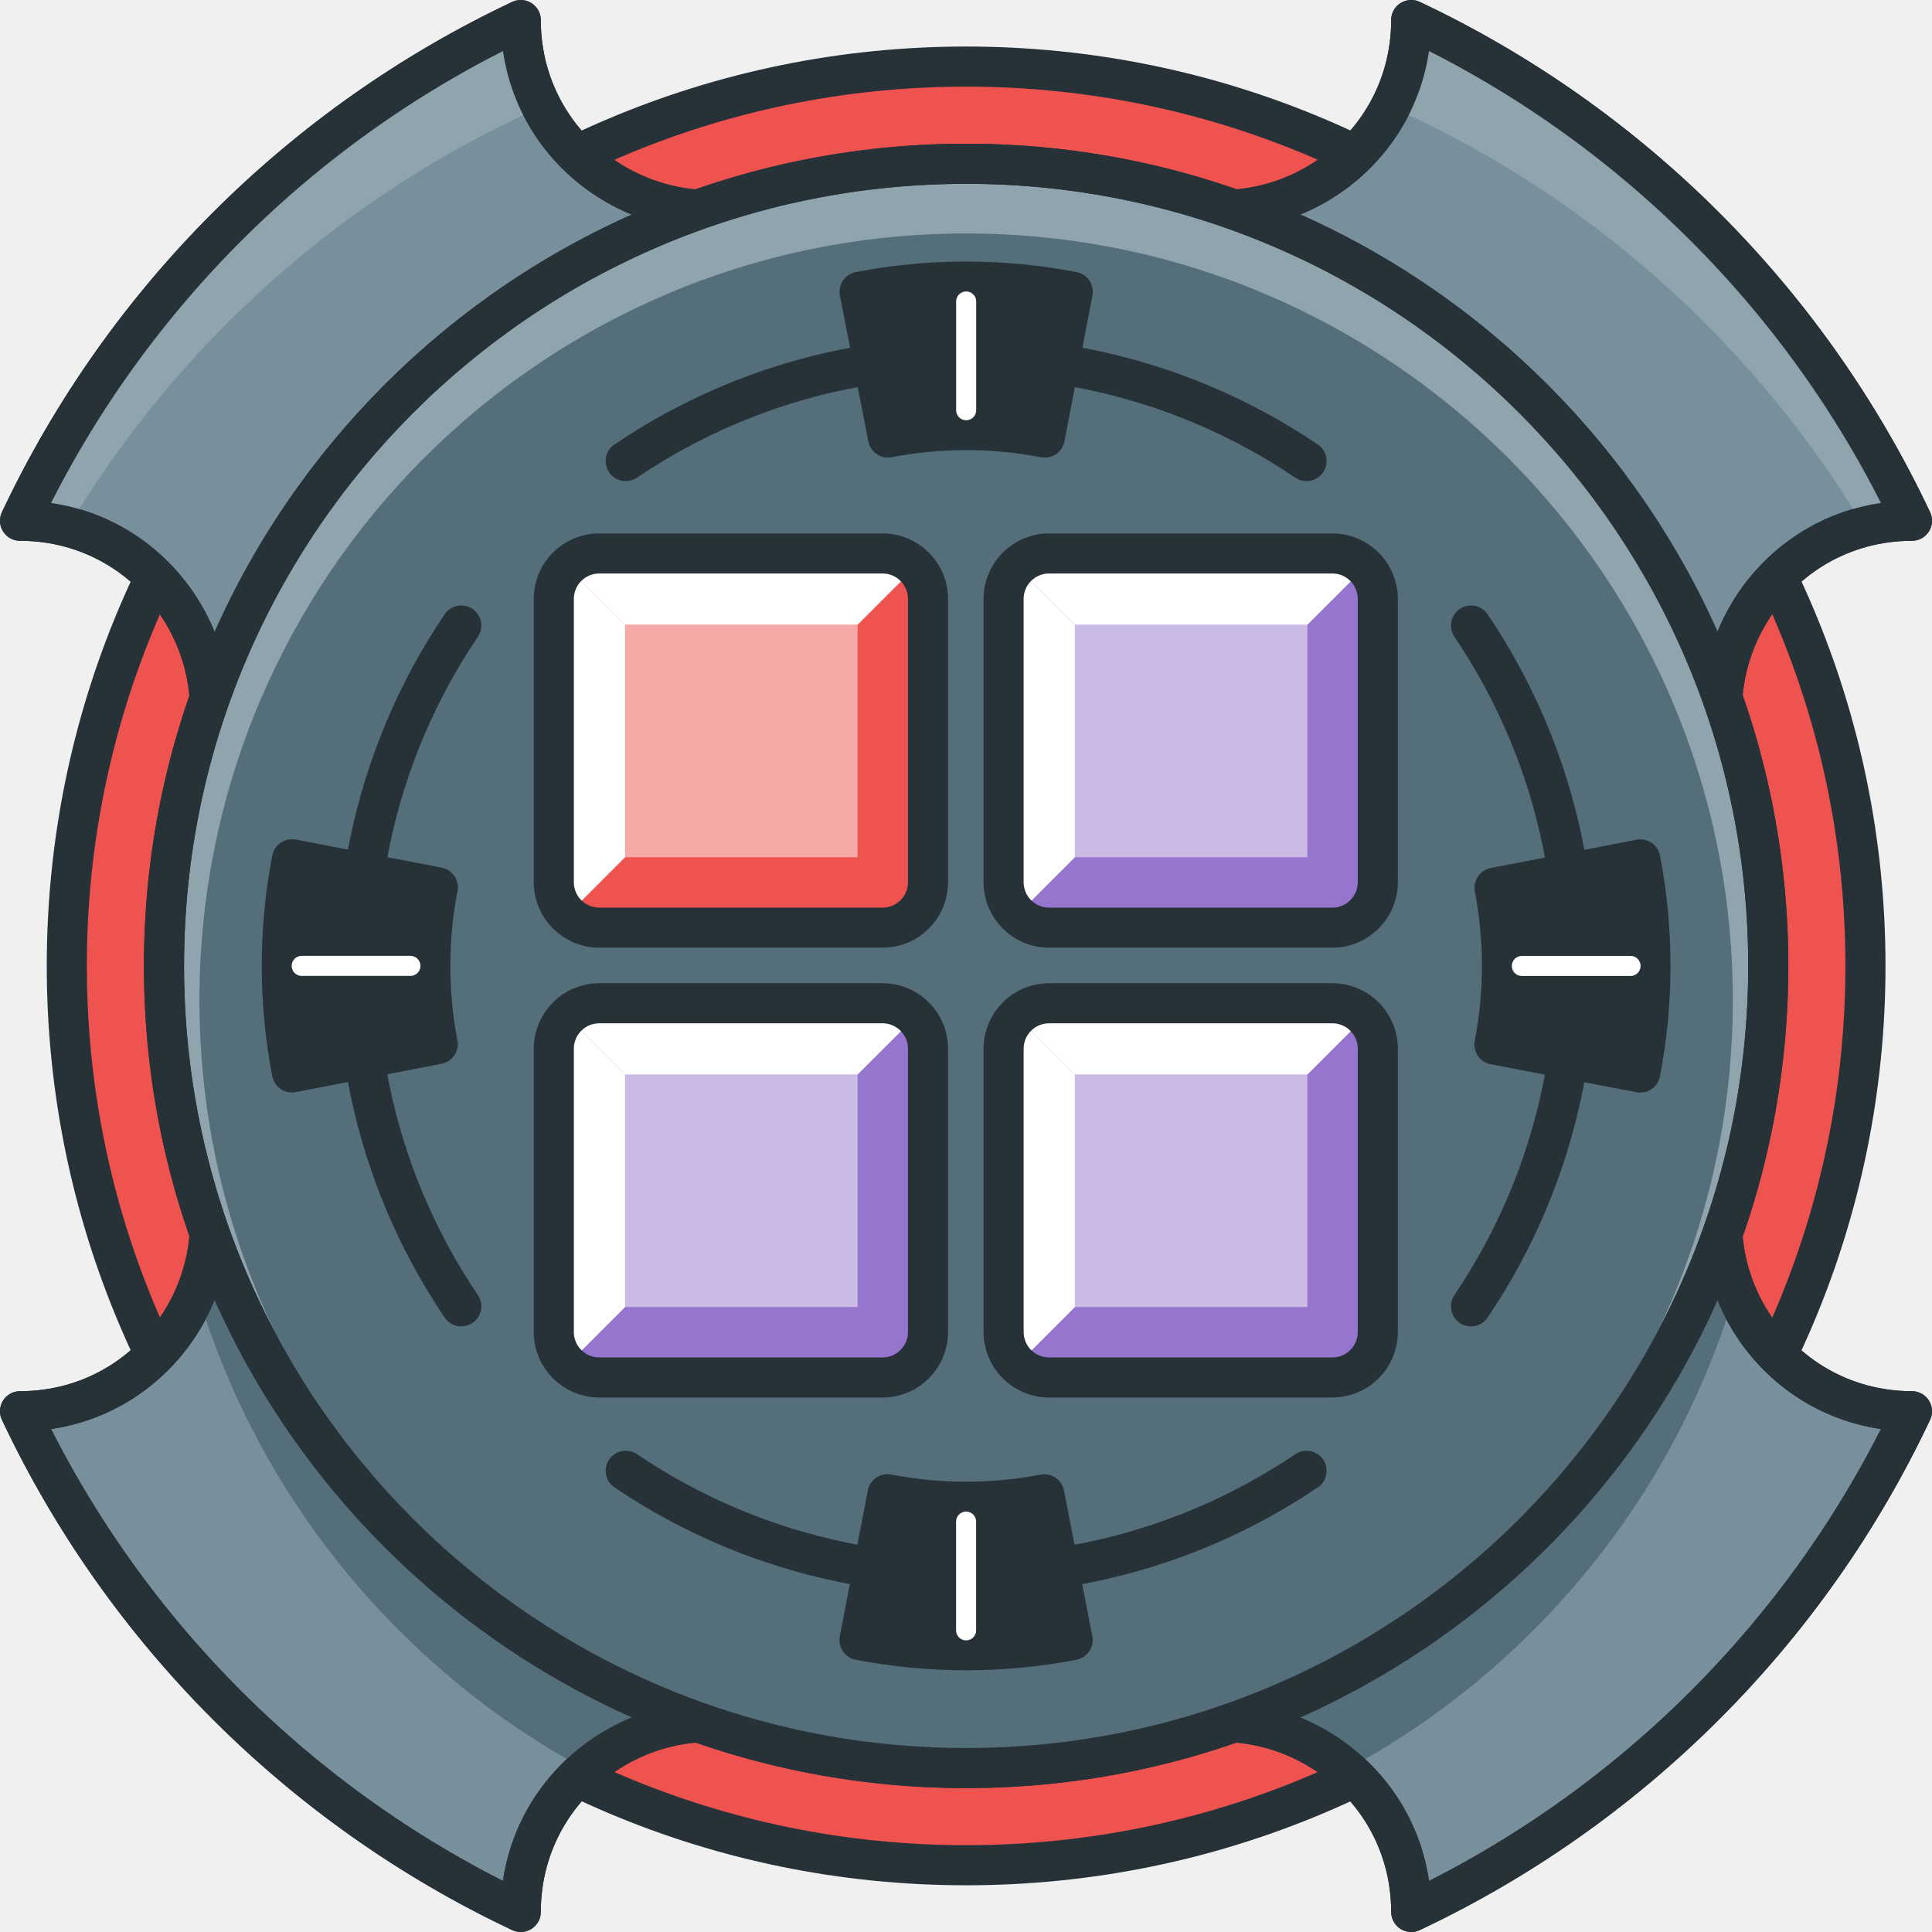
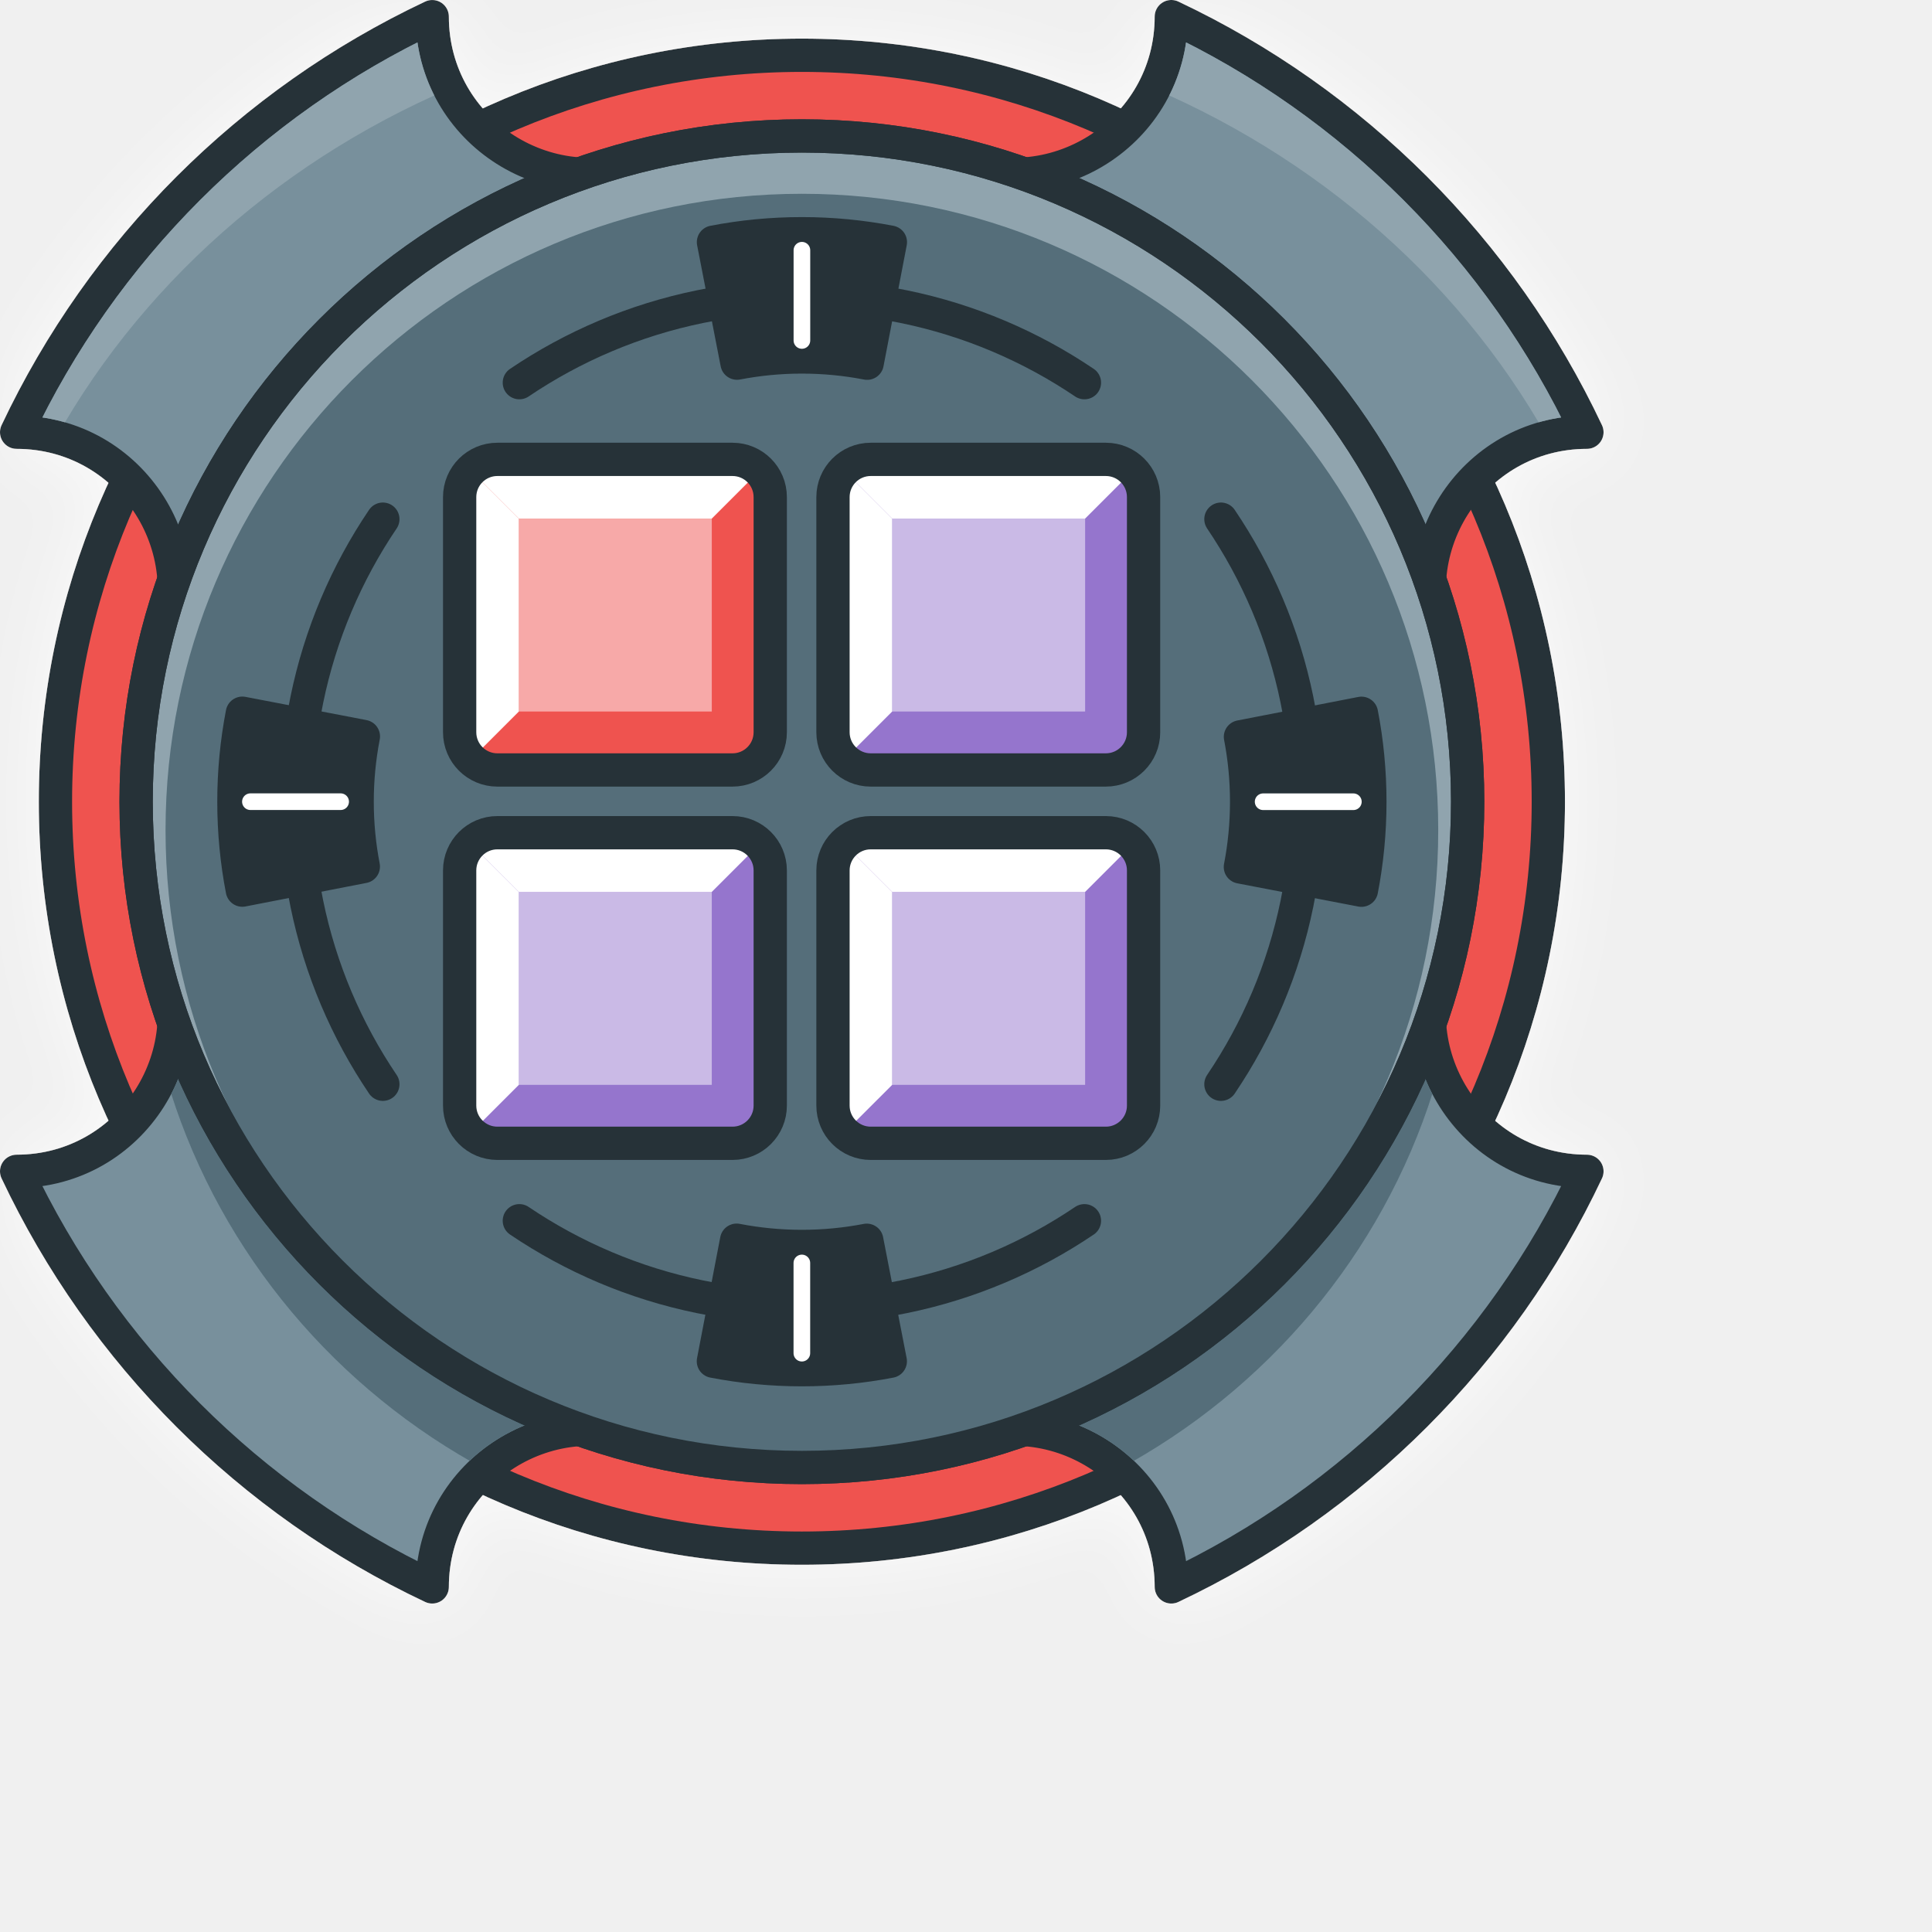
- <svg xmlns="http://www.w3.org/2000/svg" id="Layer_1" data-name="Layer 1" viewBox="0 0 963.804 963.799">
-   <circle cx="481.966" cy="481.858" r="448.642" fill="#ef5350" stroke="#263238" stroke-miterlimit="10" stroke-width="20" />
-   <path d="M394.946,663.534v204.66c-33.66-15.91-70.03-10.15-96.56,9.33h-.01c-35.78-18.47-69.36-42.71-99.36-72.71-47.71-47.72-80.86-104.48-99.43-164.77,7.68-22.11,7.29-47.33-3.99-71.19h204.67c0,52.29,42.39,94.68,94.68,94.68Z" fill="#546e7a" />
-   <path d="M864.286,640.254c-18.59,60.21-51.71,116.9-99.37,164.56-30.021,30.03-63.63,54.28-99.45,72.76-26.53-19.51-62.94-25.3-96.62-9.37v-204.67c52.3,0,94.69-42.39,94.69-94.68h204.67c-11.32,23.93-11.67,49.24-3.92,71.4Z" fill="#546e7a" />
-   <path d="M10,704.016c51.632,109.514,140.266,198.148,249.78,249.78.08-69.481,72.351-115.3,135.163-85.598l0-204.664c-52.291,0-94.681-42.39-94.681-94.681l-204.664-0c29.702,62.812-16.117,135.083-85.598,135.163Z" fill="#78909c" stroke="#263238" stroke-linecap="round" stroke-linejoin="round" stroke-width="20" />
-   <path d="M568.851,663.534l-0,204.666c62.812-29.701,135.081,16.118,135.162,85.599,109.521-51.631,198.159-140.267,249.792-249.782-69.481-.08-115.301-72.351-85.598-135.163l-204.675-0c0,52.291-42.39,94.681-94.681,94.681Z" fill="#78909c" stroke="#263238" stroke-linecap="round" stroke-linejoin="round" stroke-width="20" />
-   <path d="M394.946,663.534v204.66c-36.45-17.23-76.09-9.04-102.95,14.45-33.39-18.02-64.77-41.14-92.98-69.35-48.94-48.95-82.55-107.41-100.84-169.43,9.09-23,9.36-49.77-2.58-75.01h204.67c0,52.29,42.39,94.68,94.68,94.68Z" fill="#546e7a" />
-   <path d="M865.696,644.054c-18.3,61.95-51.89,120.34-100.78,169.24-28.24,28.24-59.64,51.37-93.07,69.4-26.87-23.52-66.53-31.73-103-14.49v-204.67c52.3,0,94.69-42.39,94.69-94.68h204.67c-11.97,25.31-11.67,52.16-2.51,75.2Z" fill="#546e7a" />
-   <path d="M10,704.016c51.632,109.514,140.266,198.148,249.78,249.78.08-69.481,72.351-115.3,135.163-85.598l0-204.664c-52.291,0-94.681-42.39-94.681-94.681l-204.664-0c29.702,62.812-16.117,135.083-85.598,135.163Z" fill="none" stroke="#263238" stroke-linecap="round" stroke-linejoin="round" stroke-width="20" />
-   <path d="M568.851,663.534l-0,204.666c62.812-29.701,135.081,16.118,135.162,85.599,109.521-51.631,198.159-140.267,249.792-249.782-69.481-.08-115.301-72.351-85.598-135.163l-204.675-0c0,52.291-42.39,94.681-94.681,94.681Z" fill="none" stroke="#263238" stroke-linecap="round" stroke-linejoin="round" stroke-width="20" />
-   <path d="M394.943,95.606l-0,204.659c-52.291,0-94.681,42.39-94.681,94.681l-204.663-0c29.703-62.812-16.117-135.084-85.598-135.164C61.632,150.271,150.266,61.641,259.779,10.008c.08,69.482,72.352,115.301,135.164,85.598Z" fill="#78909c" stroke="#263238" stroke-linecap="round" stroke-linejoin="round" stroke-width="20" />
-   <path d="M953.804,259.783c-51.633-109.516-140.271-198.152-249.791-249.783-.081,69.48-72.35,115.3-135.162,85.599l-0,204.666c52.291,0,94.681,42.39,94.681,94.681l204.675 0c-29.702-62.812,16.117-135.083,85.598-135.163Z" fill="#78909c" stroke="#263238" stroke-linecap="round" stroke-linejoin="round" stroke-width="20" />
-   <path d="M270.186,53.334c-56.9,25.271-110.2,61.23-156.86,107.89-31.2,31.2-57.62,65.38-79.26,101.61-7.61-1.979-15.67-3.04-24.07-3.05C61.636,150.274,150.266,61.644,259.776,10.004c.02,15.89,3.81,30.54,10.41,43.33Z" fill="#90a4ae" />
-   <path d="M953.806,259.784c-8.36.01-16.38,1.06-23.96,3.03-21.63-36.23-48.04-70.39-79.24-101.59-46.69-46.69-100.03-82.67-156.98-107.94,6.59-12.78,10.37-27.41,10.39-43.28,109.52,51.63,198.16,140.26,249.79,249.78Z" fill="#90a4ae" />
-   <path d="M394.943,95.606l-0,204.659c-52.291,0-94.681,42.39-94.681,94.681l-204.663-0c29.703-62.812-16.117-135.084-85.598-135.164C61.632,150.271,150.266,61.641,259.779,10.008c.08,69.482,72.352,115.301,135.164,85.598Z" fill="none" stroke="#263238" stroke-linecap="round" stroke-linejoin="round" stroke-width="20" />
-   <path d="M953.804,259.783c-51.633-109.516-140.271-198.152-249.791-249.783-.081,69.48-72.35,115.3-135.162,85.599l-0,204.666c52.291,0,94.681,42.39,94.681,94.681l204.675 0c-29.702-62.812,16.117-135.083,85.598-135.163Z" fill="none" stroke="#263238" stroke-linecap="round" stroke-linejoin="round" stroke-width="20" />
-   <circle cx="481.966" cy="481.858" r="400.155" fill="#90a4ae" stroke="#263238" stroke-miterlimit="10" stroke-width="20" />
-   <circle cx="481.966" cy="498.941" r="382.467" fill="#546e7a" />
-   <path d="M733.824,651.676c10.917-16.159,20.319-33.424,28.004-51.593,7.685-18.169,13.652-37.241,17.698-57.013,4.046-19.772,6.171-40.244,6.171-61.212,0-20.968-2.125-41.44-6.171-61.212-4.046-19.772-10.013-38.844-17.698-57.013-7.685-18.169-17.087-35.434-28.004-51.593" fill="none" stroke="#263238" stroke-linecap="round" stroke-linejoin="round" stroke-width="20" />
-   <path d="M312.148,733.716c16.159,10.917,33.424,20.319,51.593,28.004,18.169,7.685,37.241,13.652,57.013,17.698,19.772,4.046,40.244,6.171,61.212,6.171s41.44-2.125,61.212-6.171c19.772-4.046,38.844-10.013,57.013-17.698,18.169-7.685,35.434-17.087,51.593-28.004" fill="none" stroke="#263238" stroke-linecap="round" stroke-linejoin="round" stroke-width="20" />
-   <path d="M230.108,312.039c-10.917,16.159-20.319,33.424-28.004,51.593-7.685,18.169-13.652,37.241-17.698,57.013-4.046,19.772-6.171,40.244-6.171,61.212,0,20.968,2.125,41.44,6.171,61.212,4.046,19.772,10.013,38.844,17.698,57.013,7.685,18.169,17.087,35.434,28.004,51.593" fill="none" stroke="#263238" stroke-linecap="round" stroke-linejoin="round" stroke-width="20" />
-   <path d="M651.785,230c-16.159-10.917-33.424-20.319-51.593-28.004-18.169-7.685-37.241-13.652-57.013-17.698s-40.244-6.171-61.212-6.171c-20.968,0-41.44,2.125-61.212,6.171s-38.844,10.013-57.013,17.698-35.434,17.087-51.593,28.004" fill="none" stroke="#263238" stroke-linecap="round" stroke-linejoin="round" stroke-width="20" />
-   <rect x="276.269" y="276.102" width="186.677" height="186.677" fill="#ef5350" />
-   <polygon points="311.846 311.678 311.846 427.646 276.269 463.223 276.269 276.102 311.846 311.678" fill="#fff" />
-   <polygon points="463.39 276.102 427.814 311.678 311.846 311.678 276.269 276.102 463.39 276.102" fill="#fff" />
-   <rect x="500.66" y="276.102" width="186.677" height="186.677" fill="#9575cd" />
-   <polygon points="536.237 311.678 536.237 427.646 500.66 463.223 500.66 276.102 536.237 311.678" fill="#fff" />
-   <polygon points="687.781 276.102 652.205 311.678 536.237 311.678 500.66 276.102 687.781 276.102" fill="#fff" />
-   <rect x="276.269" y="500.493" width="186.677" height="186.677" fill="#9575cd" />
-   <polygon points="311.846 536.069 311.846 652.037 276.269 687.614 276.269 500.493 311.846 536.069" fill="#fff" />
-   <polygon points="463.39 500.493 427.814 536.069 311.846 536.069 276.269 500.493 463.39 500.493" fill="#fff" />
-   <rect x="500.66" y="500.493" width="186.677" height="186.677" fill="#9575cd" />
-   <polygon points="536.237 536.069 536.237 652.037 500.66 687.614 500.66 500.493 536.237 536.069" fill="#fff" />
-   <polygon points="687.781 500.493 652.205 536.069 536.237 536.069 500.66 500.493 687.781 500.493" fill="#fff" />
-   <rect x="311.846" y="311.678" width="115.968" height="115.968" fill="#fff" opacity=".5" />
-   <rect x="536.237" y="311.678" width="115.968" height="115.968" fill="#fff" opacity=".5" />
-   <rect x="311.846" y="536.069" width="115.968" height="115.968" fill="#fff" opacity=".5" />
-   <rect x="536.237" y="536.069" width="115.968" height="115.968" fill="#fff" opacity=".5" />
-   <rect x="276.269" y="276.102" width="186.677" height="186.677" rx="22.672" ry="22.672" fill="none" stroke="#263238" stroke-linecap="round" stroke-linejoin="round" stroke-width="20" />
-   <rect x="500.66" y="276.102" width="186.677" height="186.677" rx="22.672" ry="22.672" fill="none" stroke="#263238" stroke-linecap="round" stroke-linejoin="round" stroke-width="20" />
-   <rect x="276.269" y="500.493" width="186.677" height="186.677" rx="22.672" ry="22.672" fill="none" stroke="#263238" stroke-linecap="round" stroke-linejoin="round" stroke-width="20" />
-   <rect x="500.66" y="500.493" width="186.677" height="186.677" rx="22.672" ry="22.672" fill="none" stroke="#263238" stroke-linecap="round" stroke-linejoin="round" stroke-width="20" />
-   <path d="M140.588,481.842c0,18.178,1.736,35.95,5.064,53.156l72.72-14.149c-2.437-12.629-3.711-25.671-3.711-39.008,0-13.408,1.29-26.514,3.75-39.207l-72.752-13.966c-3.328,17.214-5.072,34.986-5.072,53.172Z" fill="#263238" stroke="#263238" stroke-linecap="round" stroke-linejoin="round" stroke-width="20" />
-   <line x1="150.509" y1="481.842" x2="204.74" y2="481.842" fill="none" stroke="#fff" stroke-linecap="round" stroke-linejoin="round" stroke-width="10" />
-   <path d="M481.982,140.479c-18.178,0-35.95,1.736-53.156,5.064l14.149,72.72c12.629-2.437,25.671-3.711,39.008-3.711,13.408,0,26.514,1.29,39.207,3.75l13.966-72.752c-17.214-3.328-34.986-5.072-53.172-5.072Z" fill="#263238" stroke="#263238" stroke-linecap="round" stroke-linejoin="round" stroke-width="20" />
-   <line x1="481.982" y1="150.401" x2="481.982" y2="204.631" fill="none" stroke="#fff" stroke-linecap="round" stroke-linejoin="round" stroke-width="10" />
-   <path d="M823.345,481.874c0-18.178-1.736-35.95-5.064-53.156l-72.72,14.149c2.437,12.629,3.711,25.671,3.711,39.008,0,13.408-1.29,26.514-3.75,39.207l72.752,13.966c3.328-17.214,5.072-34.986,5.072-53.172Z" fill="#263238" stroke="#263238" stroke-linecap="round" stroke-linejoin="round" stroke-width="20" />
-   <line x1="813.423" y1="481.874" x2="759.193" y2="481.874" fill="none" stroke="#fff" stroke-linecap="round" stroke-linejoin="round" stroke-width="10" />
-   <path d="M481.95,823.236c18.178,0,35.95-1.736,53.156-5.064l-14.149-72.72c-12.629,2.437-25.671,3.711-39.008,3.711-13.408,0-26.514-1.29-39.207-3.75l-13.966,72.752c17.214,3.328,34.986,5.072,53.172,5.072Z" fill="#263238" stroke="#263238" stroke-linecap="round" stroke-linejoin="round" stroke-width="20" />
-   <line x1="481.95" y1="813.315" x2="481.95" y2="759.084" fill="none" stroke="#fff" stroke-linecap="round" stroke-linejoin="round" stroke-width="10" />
-   <circle cx="481.966" cy="481.858" r="400.155" fill="none" stroke="#263238" stroke-miterlimit="10" stroke-width="20" />
+ <svg xmlns="http://www.w3.org/2000/svg" viewBox="0 0 963.804 963.799" version="1.1">
+   <style>
+     * {
+       transform-origin: 481.902px 481.9px;
+     }
+ 
+     @keyframes blades-spin {
+       0% {
+         transform: rotate(0deg);
+       }
+       10% {
+         transform: rotate(0deg);
+       }
+       12% {
+         transform: rotate(90deg);
+       }
+       30% {
+         transform: rotate(90deg);
+       }
+       35% {
+         transform: rotate(-180deg);
+       }
+       65% {
+         transform: rotate(-180deg);
+       }
+       75% {
+         transform: rotate(0deg);
+       }
+       100% {
+         transform: rotate(0deg);
+       }
+     }
+ 
+     .blades {
+       animation: blades-spin 20s ease-in-out infinite;
+     }
+ 
+     @keyframes slider-move {
+       0% {
+         transform: rotate(0deg);
+       }
+       10% {
+         transform: rotate(0deg);
+       }
+       15% {
+         transform: rotate(20deg);
+       }
+       40% {
+         transform: rotate(20deg);
+       }
+       45% {
+         transform: rotate(-20deg);
+       }
+       60% {
+         transform: rotate(-20deg);
+       }
+       70% {
+         transform: rotate(-15deg);
+       }
+       85% {
+         transform: rotate(-15deg);
+       }
+       90% {
+         transform: rotate(0deg);
+       }
+       100% {
+         transform: rotate(0deg);
+       }
+     }
+ 
+     #slider_n {
+       animation: slider-move 15s ease-in-out infinite;
+     }
+ 
+     #slider_s {
+       animation: slider-move 20s 1s ease-in-out infinite;
+     }
+ 
+     #slider_e {
+       animation: slider-move 17s 3s ease-in-out infinite;
+     }
+ 
+     #slider_w {
+       animation: slider-move 19s 5s ease-in-out infinite;
+     }
+ 
+     @keyframes color-change {
+       0% {
+         fill: #ef5350ff;
+       }
+       16.6% {
+         fill: #efef50ff;
+       }
+       33.3% {
+         fill: #50ef50ff;
+       }
+       50% {
+         fill: #50efefff;
+       }
+       66.6% {
+         fill: #5050efff;
+       }
+       83.3% {
+         fill: #ef50efff;
+       }
+       100% {
+         fill: #ef5350ff;
+       }
+     }
+ 
+     #base {
+       animation: color-change 20s linear infinite;
+     }
+ 
+     #button_nw {
+       animation: color-change 20s linear infinite;
+     }
+ 
+     #button_ne {
+       animation: color-change 20s -5s linear infinite;
+     }
+ 
+     #button_sw {
+       animation: color-change 20s -10s linear infinite;
+     }
+ 
+     #button_se {
+       animation: color-change 20s -15s linear infinite;
+     }
+ 
+     @keyframes flash {
+       0% {
+         fill: rgba(255, 255, 255, 0);
+       }
+       10% {
+         fill: rgba(255, 255, 255, 0);
+       }
+       12% {
+         fill: rgba(255, 255, 255, 1);
+       }
+       14% {
+         fill: rgba(255, 255, 255, 0);
+       }
+       100% {
+         fill: rgba(255, 255, 255, 0);
+       }
+     }
+ 
+     #button_nw_flash {
+       animation: flash 5s linear infinite;
+     }
+ 
+     #button_ne_flash {
+       animation: flash 5s 0.5s linear infinite;
+     }
+ 
+     #button_sw_flash {
+       animation: flash 5s 1s linear infinite;
+     }
+ 
+     #button_se_flash {
+       animation: flash 5s 1.5s linear infinite;
+     }
+ 
+   </style>
+   <defs>
+     <filter id="glow">
+       <feDropShadow dx="0" dy="0" stdDeviation="20" flood-color="#fff" flood-opacity="0.7" />
+     </filter>
+     <linearGradient id="blade_shine_gradient" x1="480.931" y1="-98.742" x2="480.931" y2="414.716" gradientUnits="userSpaceOnUse">
+       <stop style="stop-color:#90a4ae;stop-opacity:1;" offset="0.864" />
+       <stop style="stop-color:#90a4ae;stop-opacity:0;" offset="1" />
+     </linearGradient>
+     <mask maskUnits="userSpaceOnUse" id="blades_mask">
+       <g id="blades_mask_contents" class="blades">
+         <path d="m 10,704.016 c 51.632,109.514 140.266,198.148 249.78,249.78 0.08,-69.481 72.351,-115.3 135.163,-85.598 l 3e-5,-204.664 c -52.291,0 -94.681,-42.39 -94.681,-94.681 l -204.664,-3e-5 C 125.301,631.666 79.481,703.936 10,704.016 Z" fill="#ffffff" stroke="#000000" stroke-linecap="round" stroke-linejoin="round" stroke-width="20" id="path29" />
+         <path d="m 568.851,663.534 -3e-5,204.666 c 62.812,-29.701 135.081,16.118 135.162,85.599 109.521,-51.631 198.159,-140.267 249.792,-249.782 -69.481,-0.08 -115.301,-72.351 -85.598,-135.163 l -204.675,-3e-5 c 0,52.291 -42.39,94.681 -94.681,94.681 z" fill="#ffffff" stroke="#000000" stroke-linecap="round" stroke-linejoin="round" stroke-width="20" />
+         <path d="m 394.943,95.606 -3e-5,204.659 c -52.291,0 -94.681,42.39 -94.681,94.681 l -204.663,-3e-5 C 125.302,332.133 79.482,259.862 10.001,259.782 61.632,150.271 150.266,61.641 259.779,10.008 c 0.08,69.482 72.352,115.301 135.164,85.598 z" fill="#ffffff" stroke="#000000" stroke-linecap="round" stroke-linejoin="round" stroke-width="20" />
+         <path d="M 953.804,259.783 C 902.171,150.267 813.533,61.631 704.013,10 c -0.081,69.48 -72.35,115.3 -135.162,85.599 l -3e-5,204.666 c 52.291,0 94.681,42.39 94.681,94.681 l 204.675,3e-5 C 838.504,332.134 884.323,259.863 953.804,259.783 Z" fill="#ffffff" stroke="#000000" stroke-linecap="round" stroke-linejoin="round" stroke-width="20" />
+       </g>
+     </mask>
+   </defs>
+   <g id="talisman" transform="scale(0.83)" filter="url(#glow)">
+     <circle id="base" cx="481.966" cy="481.858" r="448.642" fill="#ef5350" stroke="#263238" stroke-miterlimit="10" stroke-width="20" />
+     <g id="blades" class="blades">
+       <path d="m 10,704.016 c 51.632,109.514 140.266,198.148 249.78,249.78 0.08,-69.481 72.351,-115.3 135.163,-85.598 l 3e-5,-204.664 c -52.291,0 -94.681,-42.39 -94.681,-94.681 l -204.664,-3e-5 C 125.301,631.666 79.481,703.936 10,704.016 Z" fill="#78909c" stroke="#263238" stroke-linecap="round" stroke-linejoin="round" stroke-width="20" />
+       <path d="m 568.851,663.534 -3e-5,204.666 c 62.812,-29.701 135.081,16.118 135.162,85.599 109.521,-51.631 198.159,-140.267 249.792,-249.782 -69.481,-0.08 -115.301,-72.351 -85.598,-135.163 l -204.675,-3e-5 c 0,52.291 -42.39,94.681 -94.681,94.681 z" fill="#78909c" stroke="#263238" stroke-linecap="round" stroke-linejoin="round" stroke-width="20" />
+       <path d="m 394.943,95.606 -3e-5,204.659 c -52.291,0 -94.681,42.39 -94.681,94.681 l -204.663,-3e-5 C 125.302,332.133 79.482,259.862 10.001,259.782 61.632,150.271 150.266,61.641 259.779,10.008 c 0.08,69.482 72.352,115.301 135.164,85.598 z" fill="#78909c" stroke="#263238" stroke-linecap="round" stroke-linejoin="round" stroke-width="20" />
+       <path d="M 953.804,259.783 C 902.171,150.267 813.533,61.631 704.013,10 c -0.081,69.48 -72.35,115.3 -135.162,85.599 l -3e-5,204.666 c 52.291,0 94.681,42.39 94.681,94.681 l 204.675,3e-5 C 838.504,332.134 884.323,259.863 953.804,259.783 Z" fill="#78909c" stroke="#263238" stroke-linecap="round" stroke-linejoin="round" stroke-width="20" />
+     </g>
+     <g id="blade_lighting" mask="url(#blades_mask)">
+       <ellipse id="blade_shadow" cx="481.902" cy="539.789" rx="397.291" ry="391.095" fill="#546e7a" />
+       <path id="blade_shine" fill="url(#blade_shine_gradient)" d="M -75.121,-99.129 V 415.877 h 56.26 A 505.713,471.638 0 0 1 481.902,10.068 505.713,471.638 0 0 1 982.666,415.877 h 41.152 V -99.129 Z" />
+     </g>
+     <g id="face">
+       <circle cx="481.966" cy="481.858" r="400.155" fill="#90a4ae" stroke="#263238" stroke-miterlimit="10" stroke-width="20" />
+       <circle cx="481.966" cy="498.941" r="382.467" fill="#546e7a" />
+       <path d="m 733.824,651.676 c 10.917,-16.159 20.319,-33.424 28.004,-51.593 7.685,-18.169 13.652,-37.241 17.698,-57.013 4.046,-19.772 6.171,-40.244 6.171,-61.212 0,-20.968 -2.125,-41.44 -6.171,-61.212 -4.046,-19.772 -10.013,-38.844 -17.698,-57.013 -7.685,-18.169 -17.087,-35.434 -28.004,-51.593" fill="none" stroke="#263238" stroke-linecap="round" stroke-linejoin="round" stroke-width="20" />
+       <path d="m 312.148,733.716 c 16.159,10.917 33.424,20.319 51.593,28.004 18.169,7.685 37.241,13.652 57.013,17.698 19.772,4.046 40.244,6.171 61.212,6.171 20.968,0 41.44,-2.125 61.212,-6.171 19.772,-4.046 38.844,-10.013 57.013,-17.698 18.169,-7.685 35.434,-17.087 51.593,-28.004" fill="none" stroke="#263238" stroke-linecap="round" stroke-linejoin="round" stroke-width="20" />
+       <path d="m 230.108,312.039 c -10.917,16.159 -20.319,33.424 -28.004,51.593 -7.685,18.169 -13.652,37.241 -17.698,57.013 -4.046,19.772 -6.171,40.244 -6.171,61.212 0,20.968 2.125,41.44 6.171,61.212 4.046,19.772 10.013,38.844 17.698,57.013 7.685,18.169 17.087,35.434 28.004,51.593" fill="none" stroke="#263238" stroke-linecap="round" stroke-linejoin="round" stroke-width="20" />
+       <path d="M 651.785,230 C 635.626,219.083 618.361,209.681 600.192,201.996 c -18.169,-7.685 -37.241,-13.652 -57.013,-17.698 -19.772,-4.046 -40.244,-6.171 -61.212,-6.171 -20.968,0 -41.44,2.125 -61.212,6.171 -19.772,4.046 -38.844,10.013 -57.013,17.698 -18.169,7.685 -35.434,17.087 -51.593,28.004" fill="none" stroke="#263238" stroke-linecap="round" stroke-linejoin="round" stroke-width="20" />
+       <circle cx="481.966" cy="481.858" r="400.155" fill="none" stroke="#263238" stroke-miterlimit="10" stroke-width="20" />
+     </g>
+     <rect id="button_nw" x="276.269" y="276.102" width="186.677" height="186.677" fill="#ef5350" />
+     <rect id="button_ne" x="500.66" y="276.102" width="186.677" height="186.677" fill="#9575cd" />
+     <rect id="button_sw" x="276.269" y="500.493" width="186.677" height="186.677" fill="#9575cd" />
+     <rect id="button_se" x="500.66" y="500.493" width="186.677" height="186.677" fill="#9575cd" />
+     <rect id="button_nw_flash" x="276.269" y="276.102" width="186.677" height="186.677" fill="rgba(255, 255, 255, 0)" />
+     <rect id="button_ne_flash" x="500.66" y="276.102" width="186.677" height="186.677" fill="rgba(255, 255, 255, 0)" />
+     <rect id="button_sw_flash" x="276.269" y="500.493" width="186.677" height="186.677" fill="rgba(255, 255, 255, 0)" />
+     <rect id="button_se_flash" x="500.66" y="500.493" width="186.677" height="186.677" fill="rgba(255, 255, 255, 0)" />
+     <g id="button_overlay">
+       <polygon points="276.269,463.223 276.269,276.102 311.846,311.678 311.846,427.646 " fill="#ffffff" />
+       <polygon points="311.846,311.678 276.269,276.102 463.39,276.102 427.814,311.678 " fill="#ffffff" />
+       <polygon points="500.66,463.223 500.66,276.102 536.237,311.678 536.237,427.646 " fill="#ffffff" />
+       <polygon points="536.237,311.678 500.66,276.102 687.781,276.102 652.205,311.678 " fill="#ffffff" />
+       <polygon points="276.269,687.614 276.269,500.493 311.846,536.069 311.846,652.037 " fill="#ffffff" />
+       <polygon points="311.846,536.069 276.269,500.493 463.39,500.493 427.814,536.069 " fill="#ffffff" />
+       <polygon points="500.66,687.614 500.66,500.493 536.237,536.069 536.237,652.037 " fill="#ffffff" />
+       <polygon points="536.237,536.069 500.66,500.493 687.781,500.493 652.205,536.069 " fill="#ffffff" />
+       <rect x="311.846" y="311.678" width="115.968" height="115.968" fill="#ffffff" opacity="0.5" />
+       <rect x="536.237" y="311.678" width="115.968" height="115.968" fill="#ffffff" opacity="0.5" />
+       <rect x="311.846" y="536.069" width="115.968" height="115.968" fill="#ffffff" opacity="0.5" />
+       <rect x="536.237" y="536.069" width="115.968" height="115.968" fill="#ffffff" opacity="0.5" />
+       <rect x="276.269" y="276.102" width="186.677" height="186.677" rx="22.672" ry="22.672" fill="none" stroke="#263238" stroke-linecap="round" stroke-linejoin="round" stroke-width="20" />
+       <rect x="500.66" y="276.102" width="186.677" height="186.677" rx="22.672" ry="22.672" fill="none" stroke="#263238" stroke-linecap="round" stroke-linejoin="round" stroke-width="20" />
+       <rect x="276.269" y="500.493" width="186.677" height="186.677" rx="22.672" ry="22.672" fill="none" stroke="#263238" stroke-linecap="round" stroke-linejoin="round" stroke-width="20" />
+       <rect x="500.66" y="500.493" width="186.677" height="186.677" rx="22.672" ry="22.672" fill="none" stroke="#263238" stroke-linecap="round" stroke-linejoin="round" stroke-width="20" />
+     </g>
+     <g id="slider_n">
+       <path d="m 481.982,140.479 c -18.178,0 -35.95,1.736 -53.156,5.064 l 14.149,72.72 c 12.629,-2.437 25.671,-3.711 39.008,-3.711 13.408,0 26.514,1.29 39.207,3.75 l 13.966,-72.752 c -17.214,-3.328 -34.986,-5.072 -53.172,-5.072 z" fill="#263238" stroke="#263238" stroke-linecap="round" stroke-linejoin="round" stroke-width="20" />
+       <line x1="481.982" y1="150.401" x2="481.982" y2="204.631" fill="none" stroke="#ffffff" stroke-linecap="round" stroke-linejoin="round" stroke-width="10" id="line33" />
+     </g>
+     <g id="slider_s">
+       <path d="m 481.95,823.236 c 18.178,0 35.95,-1.736 53.156,-5.064 l -14.149,-72.72 c -12.629,2.437 -25.671,3.711 -39.008,3.711 -13.408,0 -26.514,-1.29 -39.207,-3.75 l -13.966,72.752 c 17.214,3.328 34.986,5.072 53.172,5.072 z" fill="#263238" stroke="#263238" stroke-linecap="round" stroke-linejoin="round" stroke-width="20" />
+       <line x1="481.95" y1="813.315" x2="481.95" y2="759.084" fill="none" stroke="#ffffff" stroke-linecap="round" stroke-linejoin="round" stroke-width="10" />
+     </g>
+     <g id="slider_w">
+       <path d="m 140.588,481.842 c 0,18.178 1.736,35.95 5.064,53.156 l 72.72,-14.149 c -2.437,-12.629 -3.711,-25.671 -3.711,-39.008 0,-13.408 1.29,-26.514 3.75,-39.207 L 145.66,428.67 c -3.328,17.214 -5.072,34.986 -5.072,53.172 z" fill="#263238" stroke="#263238" stroke-linecap="round" stroke-linejoin="round" stroke-width="20" />
+       <line x1="150.509" y1="481.842" x2="204.74" y2="481.842" fill="none" stroke="#ffffff" stroke-linecap="round" stroke-linejoin="round" stroke-width="10" />
+     </g>
+     <g id="slider_e">
+       <path d="m 823.345,481.874 c 0,-18.178 -1.736,-35.95 -5.064,-53.156 l -72.72,14.149 c 2.437,12.629 3.711,25.671 3.711,39.008 0,13.408 -1.29,26.514 -3.75,39.207 l 72.752,13.966 c 3.328,-17.214 5.072,-34.986 5.072,-53.172 z" fill="#263238" stroke="#263238" stroke-linecap="round" stroke-linejoin="round" stroke-width="20" />
+       <line x1="813.423" y1="481.874" x2="759.193" y2="481.874" fill="none" stroke="#ffffff" stroke-linecap="round" stroke-linejoin="round" stroke-width="10" />
+     </g>
+   </g>
</svg>
